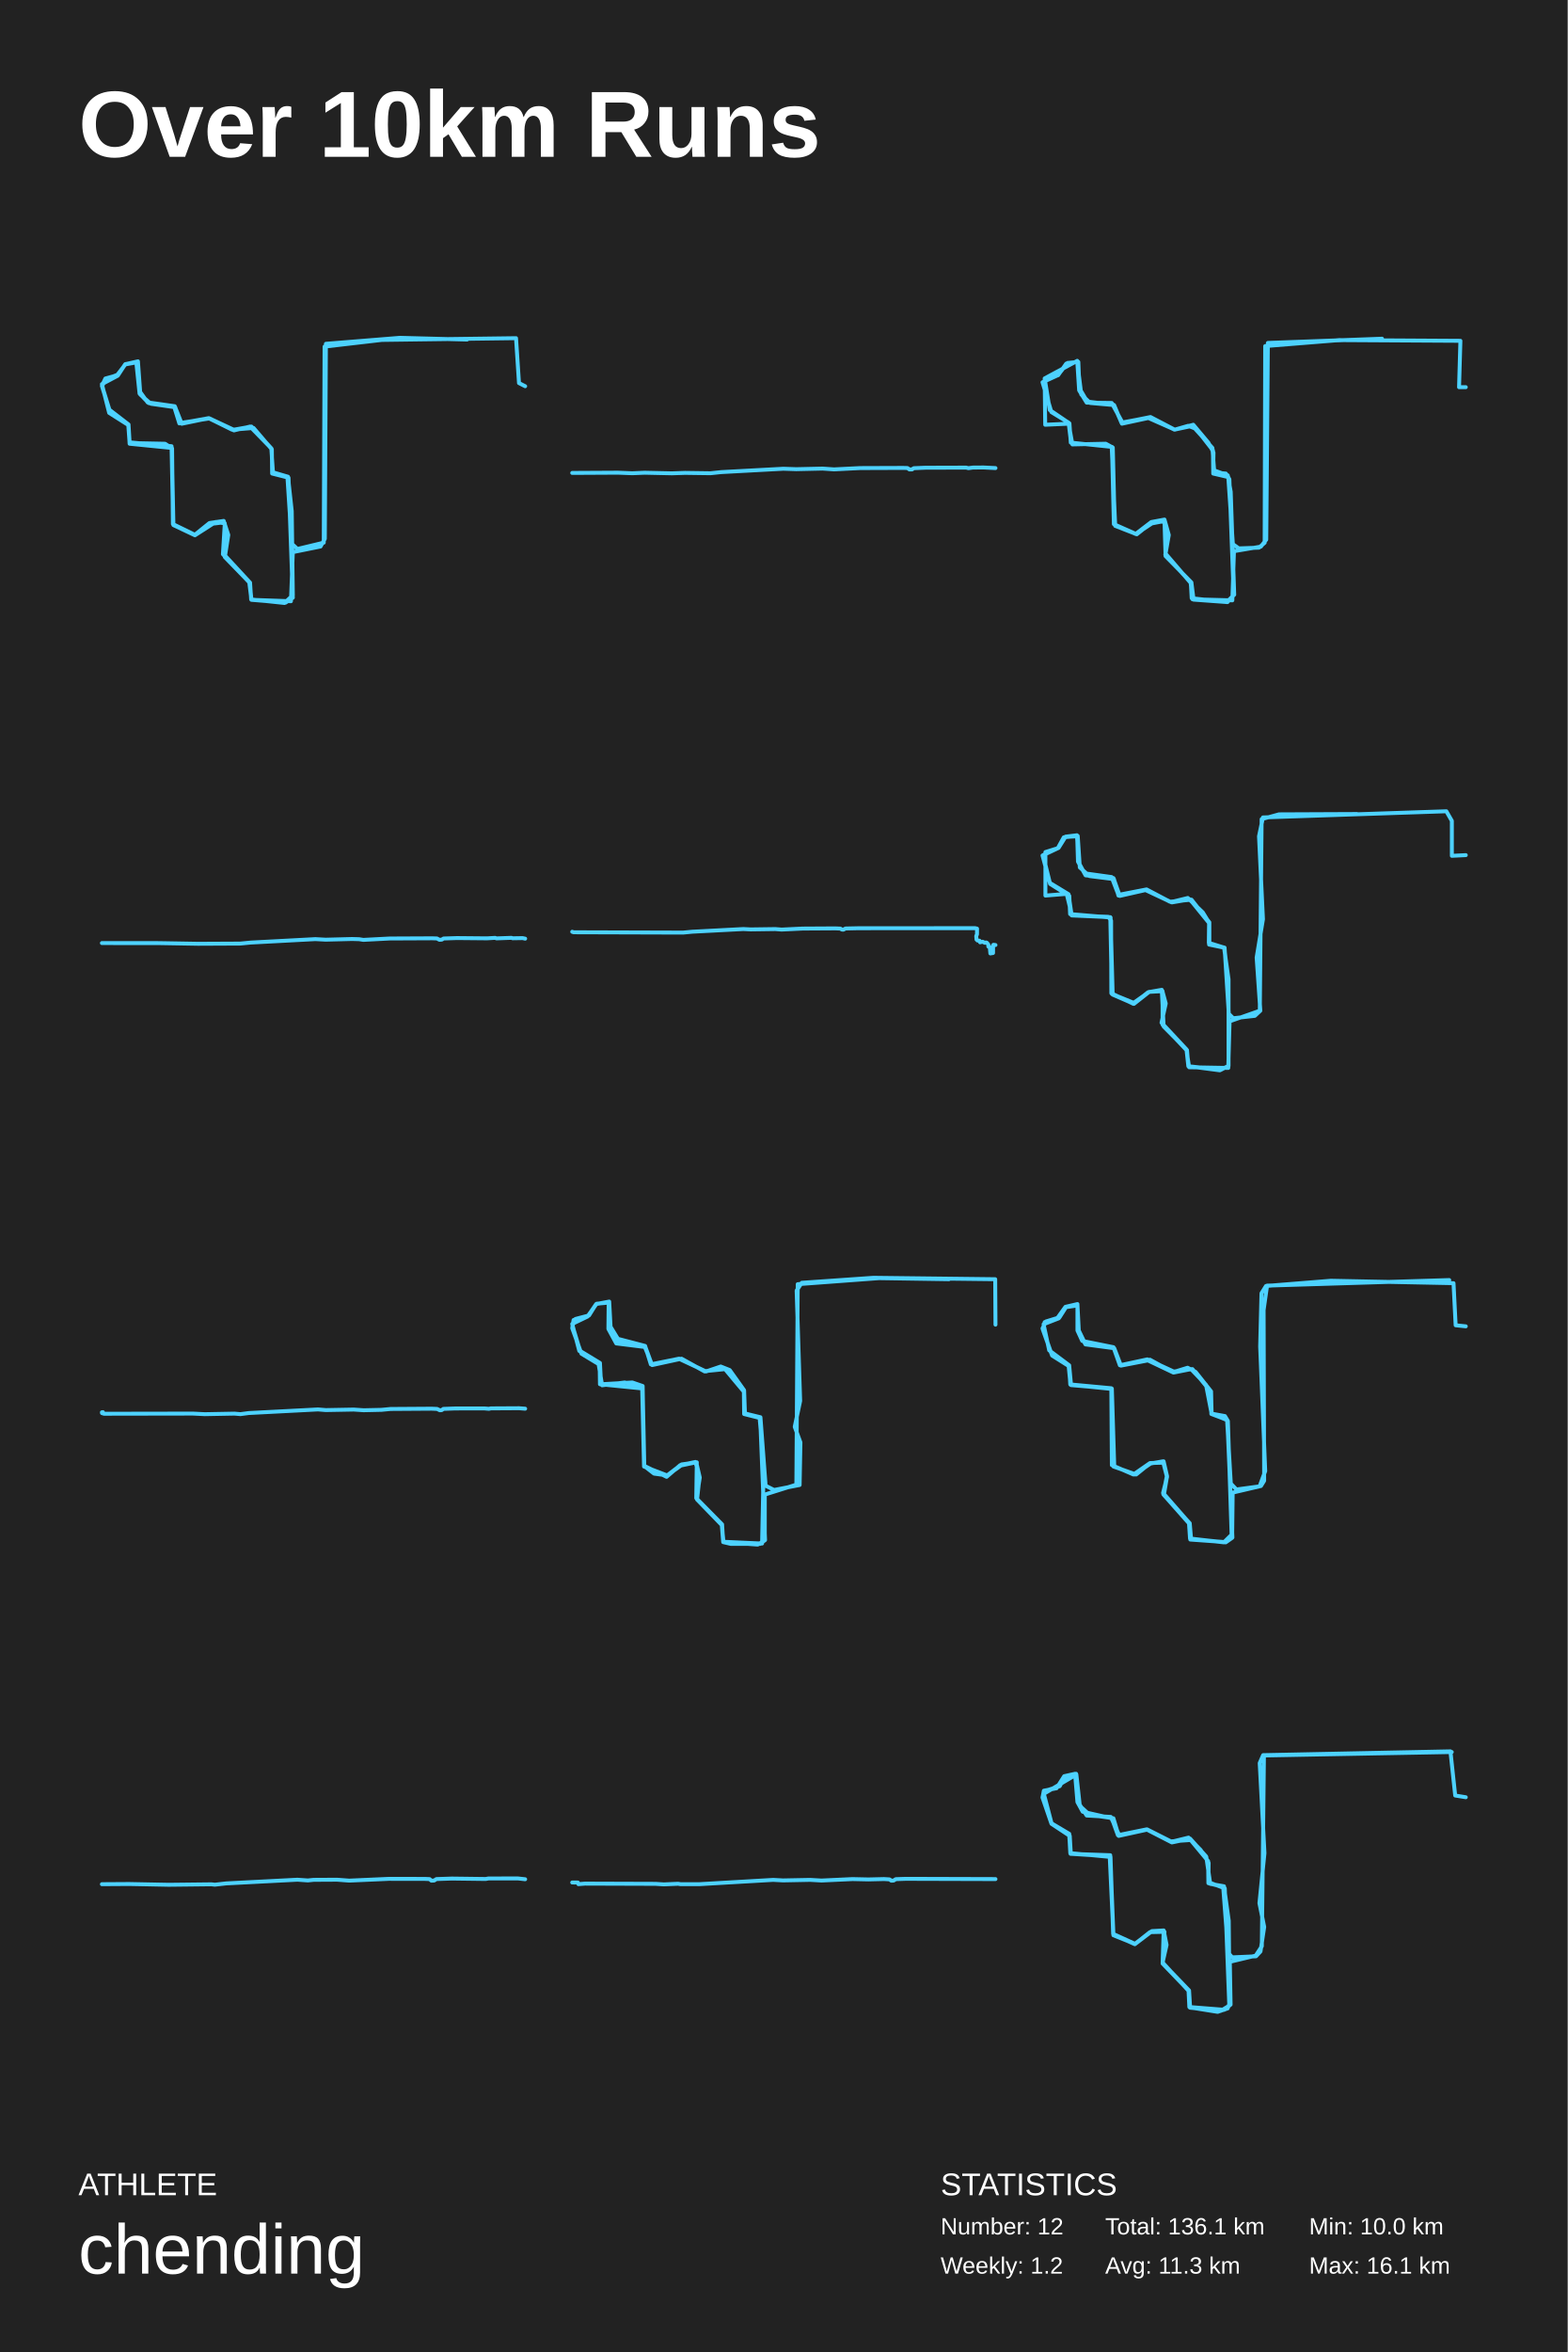
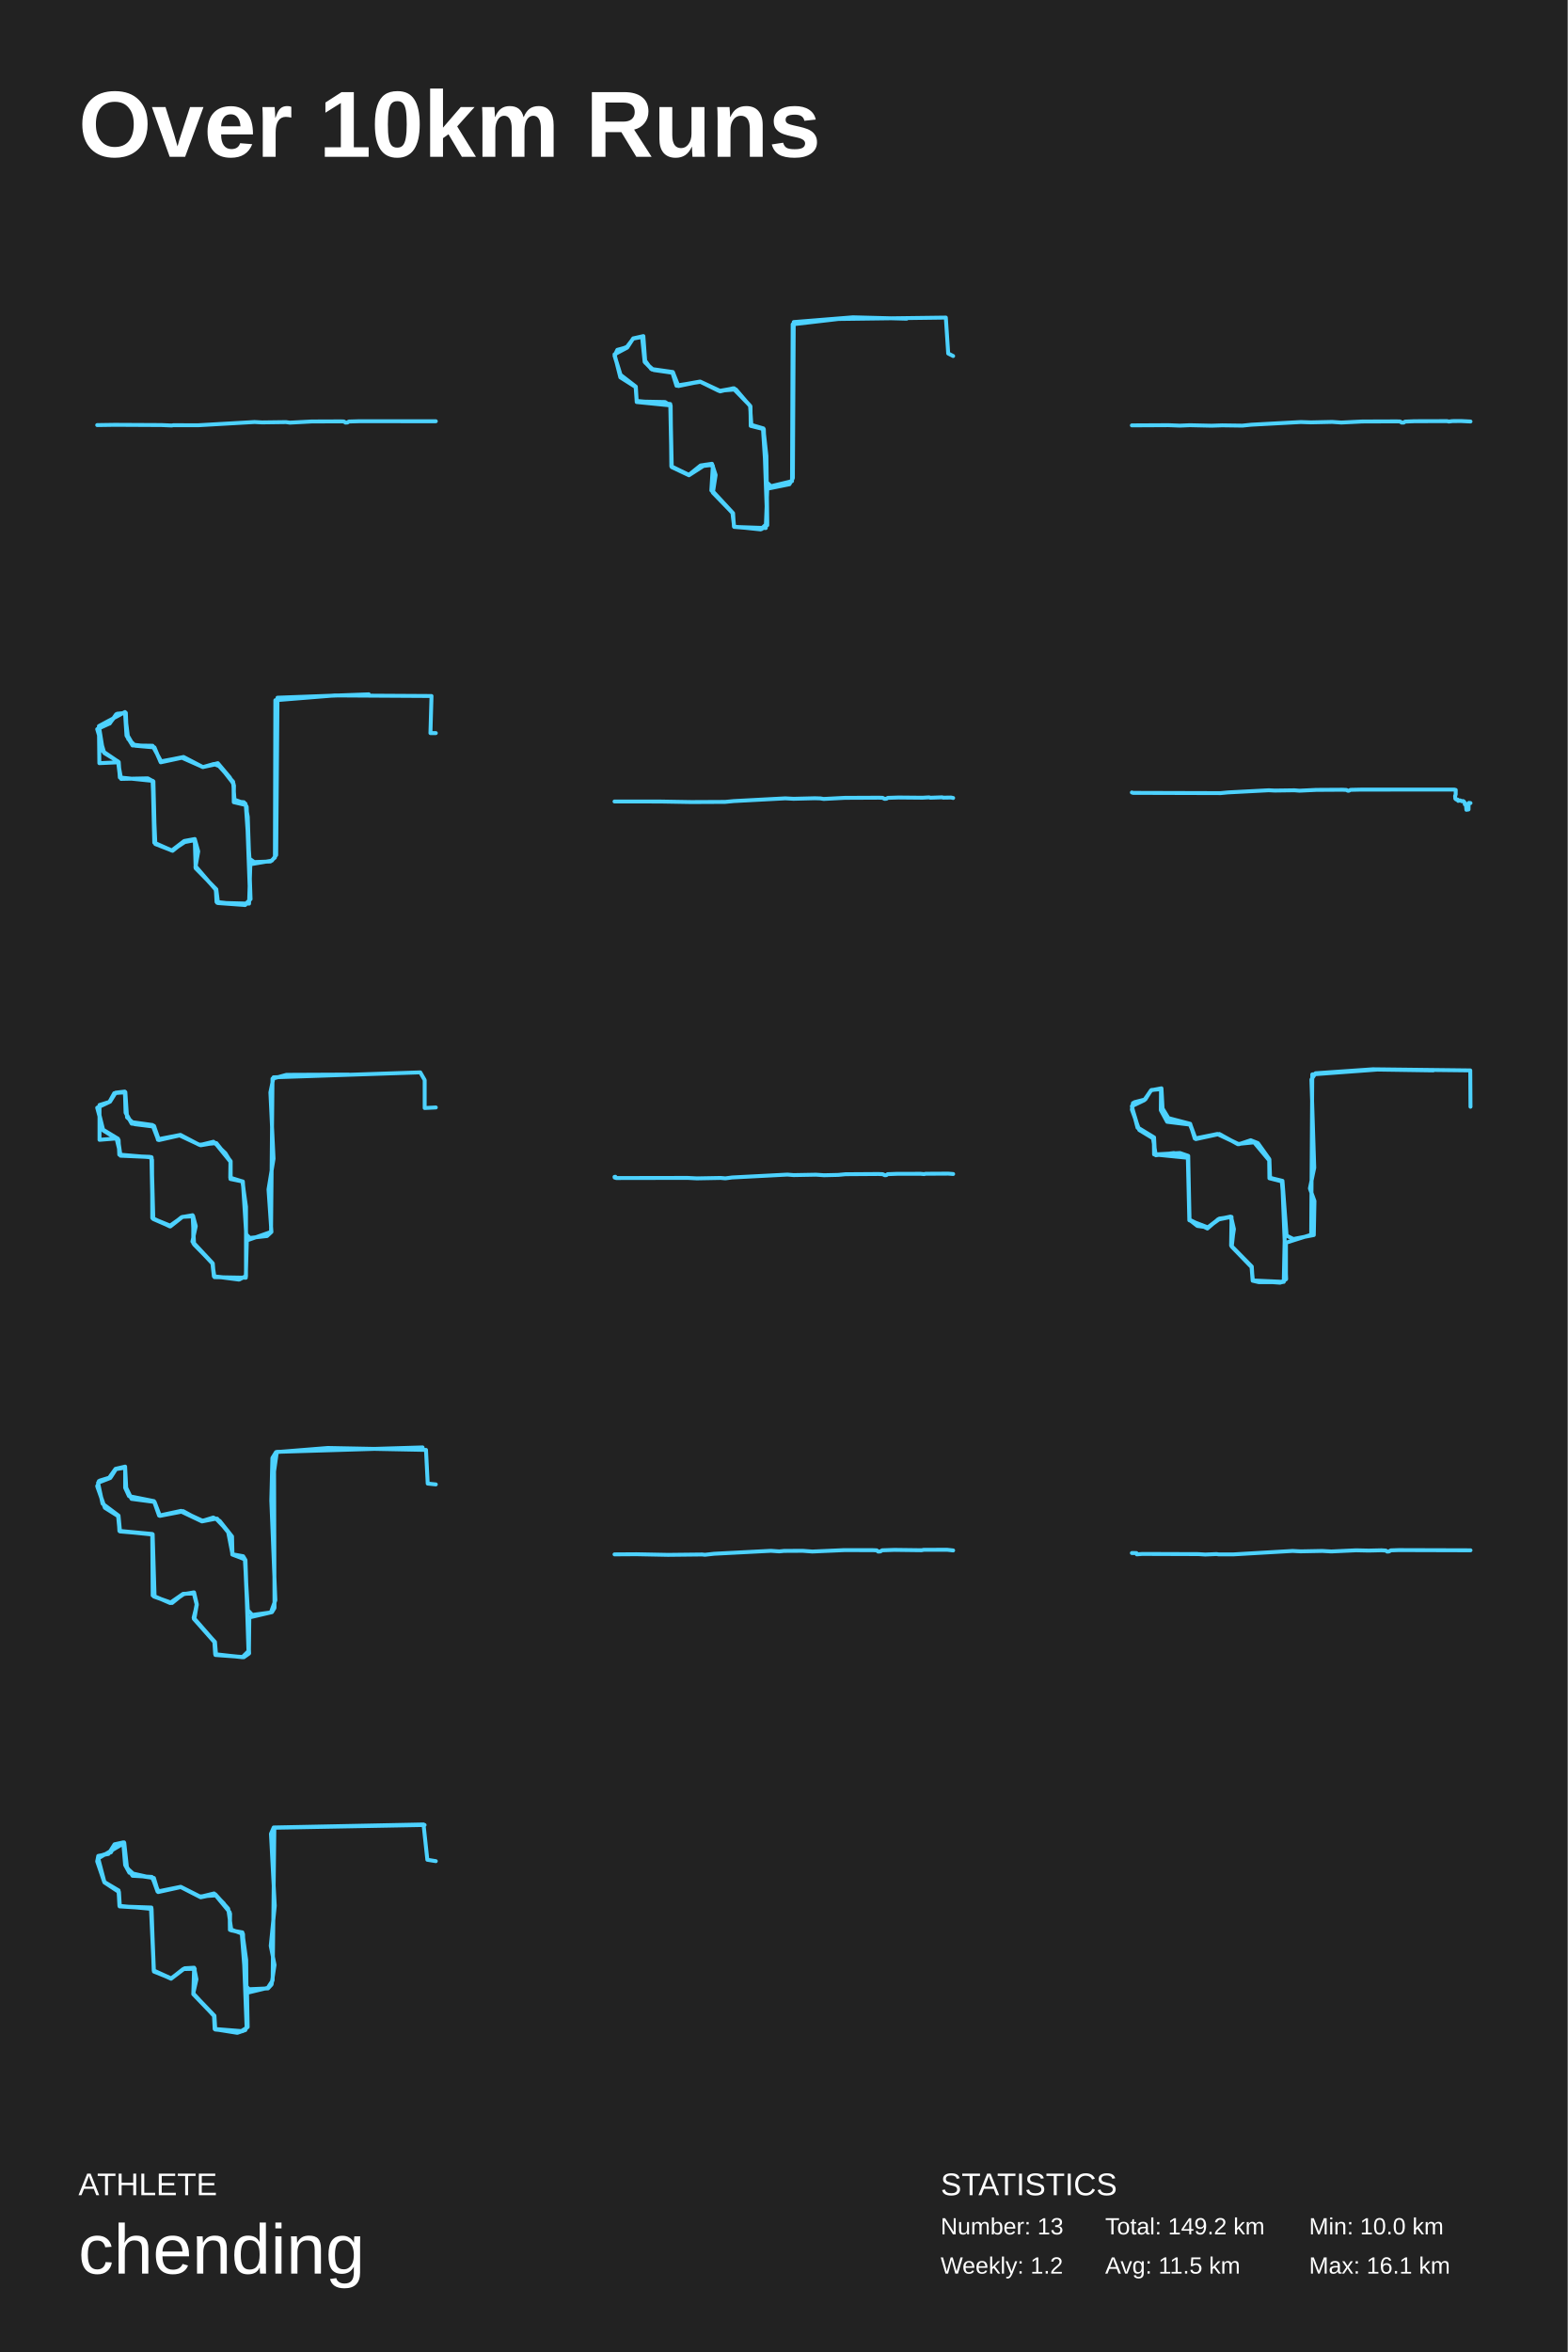
<svg xmlns="http://www.w3.org/2000/svg" baseProfile="full" height="300mm" version="1.1" viewBox="0,0,200,300" width="200mm">
  <defs />
  <rect fill="#222222" height="300" width="200" x="0" y="0" />
  <text fill="#FFFFFF" style="font-size:12px; font-family:Arial; font-weight:bold;" x="10" y="20">Over 10km Runs</text>
  <text fill="#FFFFFF" style="font-size:4px; font-family:Arial" x="10" y="280">ATHLETE</text>
  <text fill="#FFFFFF" style="font-size:9px; font-family:Arial" x="10" y="290">chending</text>
  <text fill="#FFFFFF" style="font-size:4px; font-family:Arial" x="120" y="280">STATISTICS</text>
-   <text fill="#FFFFFF" style="font-size:3px; font-family:Arial" x="120" y="285">Number: 12</text>
+   <text fill="#FFFFFF" style="font-size:3px; font-family:Arial" x="120" y="285">Number: 13</text>
  <text fill="#FFFFFF" style="font-size:3px; font-family:Arial" x="120" y="290">Weekly: 1.2</text>
-   <text fill="#FFFFFF" style="font-size:3px; font-family:Arial" x="141" y="285">Total: 136.1 km</text>
-   <text fill="#FFFFFF" style="font-size:3px; font-family:Arial" x="141" y="290">Avg: 11.3 km</text>
+   <text fill="#FFFFFF" style="font-size:3px; font-family:Arial" x="141" y="285">Total: 149.2 km</text>
+   <text fill="#FFFFFF" style="font-size:3px; font-family:Arial" x="141" y="290">Avg: 11.5 km</text>
  <text fill="#FFFFFF" style="font-size:3px; font-family:Arial" x="167" y="285">Min: 10.0 km</text>
  <text fill="#FFFFFF" style="font-size:3px; font-family:Arial" x="167" y="290">Max: 16.1 km</text>
-   <polyline fill="none" points="67.0,49.263 66.211,48.861 65.834,43.134 48.714,43.358 41.407,44.208 41.304,69.216 37.942,70.021 37.221,69.35 36.672,60.895 34.717,60.403 34.682,57.316 32.349,54.587 29.605,54.811 26.62,53.335 22.881,54.006 22.229,51.903 18.97,51.411 17.803,50.203 17.391,46.221 15.95,46.49 15.127,47.742 13.412,48.413 13.034,49.263 13.961,52.261 16.396,54.14 16.534,56.421 21.886,56.914 22.091,66.89 24.836,68.232 26.723,66.711 28.541,66.443 29.125,68.232 28.713,70.871 31.903,74.316 32.041,76.463 36.295,76.911 37.358,75.926 37.221,65.19 36.741,60.806 34.751,60.224 34.648,57.227 31.903,54.408 29.845,54.9 26.689,53.379 22.915,53.961 22.366,51.948 19.244,51.5 17.906,50.337 17.597,46.087 16.019,46.445 14.921,47.876 13.446,48.279 13.0,49.219 13.995,52.485 16.362,54.14 16.534,56.511 21.062,56.6 21.954,57.182 22.057,66.845 24.905,68.232 26.757,66.845 28.576,66.621 29.056,68.277 28.679,71.05 31.801,74.271 32.075,76.508 36.432,76.866 37.358,76.24 36.809,60.94 34.82,60.224 34.614,57.182 32.075,54.408 29.811,54.811 26.654,53.335 23.189,54.05 22.297,51.813 18.832,51.321 17.837,49.934 17.494,46.176 15.985,46.445 15.024,47.921 13.0,48.995 13.926,52.663 16.396,54.229 16.534,56.6 21.92,57.137 22.126,66.979 24.87,68.277 27.512,66.577 28.679,66.756 28.438,70.692 31.869,74.361 32.075,76.508 37.118,76.687 37.358,70.424 40.892,69.708 41.441,68.724 41.578,43.85 51.013,43.089 59.59,43.313" stroke="#4dd2ff" stroke-linecap="round" stroke-linejoin="round" stroke-width="0.5" />
-   <polyline fill="none" points="73.0,60.322 78.823,60.291 80.665,60.362 82.229,60.297 85.721,60.372 87.389,60.317 90.634,60.362 92.025,60.216 99.936,59.789 101.578,59.844 104.942,59.769 106.403,59.869 109.732,59.703 115.208,59.683 115.771,59.698 116.021,59.879 116.36,59.874 116.565,59.719 118.044,59.658 123.254,59.643 123.547,59.714 124.118,59.638 125.466,59.628 127.0,59.703" stroke="#4dd2ff" stroke-linecap="round" stroke-linejoin="round" stroke-width="0.5" />
-   <polyline fill="none" points="187.0,49.384 186.141,49.384 186.313,43.471 170.855,43.381 161.408,44.143 161.34,69.228 160.618,69.855 158.042,69.945 157.286,69.407 156.702,60.852 154.779,60.404 154.744,57.447 152.615,54.715 151.584,54.312 149.866,54.804 146.431,53.281 143.065,53.908 142.137,51.669 139.08,51.4 137.947,50.325 137.431,46.159 136.023,46.383 134.992,47.861 133.275,48.309 133.344,54.177 136.332,54.043 136.813,56.686 141.073,56.596 141.966,57.089 142.206,66.943 144.885,68.108 146.878,66.585 148.561,66.272 149.111,68.242 148.698,70.616 151.927,74.379 152.031,76.305 156.496,76.798 157.458,75.857 157.011,62.733 156.634,60.628 154.779,59.956 154.813,57.716 154.16,56.462 152.237,54.177 149.866,54.804 146.775,53.192 143.202,53.908 141.828,51.4 138.634,51.355 137.672,49.787 137.431,46.024 133.275,48.264 133.927,52.296 136.435,53.998 136.607,56.462 141.863,56.999 142.103,66.854 145.023,68.153 146.706,66.809 148.561,66.451 148.698,70.93 151.996,74.289 152.271,76.484 156.599,76.798 157.389,75.902 156.84,61.12 156.393,60.404 154.916,60.269 154.676,57.134 152.134,54.312 149.832,54.804 146.672,53.281 143.134,54.043 142.069,51.624 138.702,51.221 137.706,49.518 137.569,46.159 136.195,46.293 134.958,47.861 133.0,48.757 134.134,52.565 136.332,53.908 136.641,56.462 141.828,56.999 142.275,67.078 144.92,68.108 147.29,66.54 148.595,66.54 149.076,68.153 148.664,70.751 151.893,74.289 152.134,76.439 157.218,76.574 157.424,70.303 160.859,69.721 161.546,68.825 161.752,43.74 176.317,43.202" stroke="#4dd2ff" stroke-linecap="round" stroke-linejoin="round" stroke-width="0.5" />
-   <polyline fill="none" points="13.0,120.289 20.264,120.294 25.262,120.379 30.645,120.354 31.994,120.224 40.229,119.786 41.547,119.857 44.911,119.771 45.821,119.796 46.349,119.882 49.717,119.706 55.146,119.681 55.744,119.701 56.06,119.872 56.372,119.847 56.584,119.706 58.291,119.651 62.129,119.686 63.166,119.626 63.339,119.691 65.262,119.621 65.382,119.676 66.661,119.656 67.0,119.726" stroke="#4dd2ff" stroke-linecap="round" stroke-linejoin="round" stroke-width="0.5" />
-   <polyline fill="none" points="73.0,118.849 73.185,118.913 87.139,118.954 88.322,118.841 94.831,118.5 95.786,118.548 98.906,118.504 99.714,118.568 102.393,118.439 106.561,118.415 107.214,118.443 107.405,118.564 107.599,118.58 107.864,118.431 109.522,118.395 124.403,118.387 124.647,118.447 124.64,119.179 124.545,119.395 124.582,119.841 124.714,119.966 124.961,119.986 125.032,120.191 125.358,120.119 125.638,120.255 125.796,120.211 125.916,120.259 126.091,120.496 126.091,120.737 126.273,120.801 126.347,121.613 126.689,121.557 126.695,120.548 126.75,120.508 127.0,120.54" stroke="#4dd2ff" stroke-linecap="round" stroke-linejoin="round" stroke-width="0.5" />
-   <polyline fill="none" points="187.0,109.073 185.223,109.16 185.223,104.702 184.52,103.478 161.123,104.265 160.62,106.669 161.123,117.247 160.318,122.142 160.788,128.917 160.084,129.573 157.335,129.879 156.765,129.31 156.229,120.875 154.285,120.35 154.285,117.64 152.006,114.755 149.257,115.018 146.274,113.444 142.687,114.143 141.816,111.87 138.363,111.39 137.626,110.034 137.391,106.538 135.95,106.712 135.045,108.155 133.369,108.679 133.369,114.231 136.084,114.012 136.754,116.766 141.38,116.941 141.749,117.422 141.782,126.688 144.598,128.043 146.475,126.557 148.218,126.251 148.453,130.928 151.436,133.944 151.603,135.998 155.626,136.522 156.732,135.954 156.732,125.42 156.196,120.875 154.218,120.263 154.251,117.684 153.447,116.373 151.536,114.537 149.391,115.061 146.14,113.531 142.687,114.231 142.117,112.133 138.966,111.739 137.76,110.646 137.492,106.625 135.715,106.8 134.944,108.199 133.067,109.073 133.939,112.613 136.318,114.056 136.721,116.766 141.648,116.984 141.849,126.775 144.631,127.912 146.609,126.513 148.285,126.382 148.721,127.999 148.184,130.447 151.369,133.856 151.603,135.998 155.726,136.435 156.732,135.954 156.732,124.896 156.162,120.875 154.251,120.481 154.285,117.771 151.804,114.712 149.492,115.105 146.14,113.531 142.855,114.274 142.05,112.001 138.497,111.652 137.525,109.903 137.425,106.669 135.883,106.756 134.944,108.199 133.0,109.117 133.972,112.745 136.419,114.274 136.52,116.591 141.682,117.028 141.95,126.863 144.665,128.043 146.609,126.513 148.318,126.426 148.318,130.709 151.369,133.944 151.704,136.129 156.698,136.216 156.866,130.272 160.721,128.917 160.955,104.483 163.168,103.871 173.123,103.827" stroke="#4dd2ff" stroke-linecap="round" stroke-linejoin="round" stroke-width="0.5" />
-   <polyline fill="none" points="13.131,180.123 13.0,180.138 13.015,180.244 13.262,180.324 24.617,180.304 26.123,180.379 29.914,180.309 30.676,180.374 31.74,180.234 40.56,179.776 41.566,179.857 45.121,179.792 46.396,179.877 48.669,179.827 49.828,179.716 55.071,179.681 55.764,179.711 56.111,179.882 56.365,179.857 56.557,179.706 58.056,179.651 61.804,179.646 62.366,179.696 62.624,179.641 66.21,179.621 67.0,179.681" stroke="#4dd2ff" stroke-linecap="round" stroke-linejoin="round" stroke-width="0.5" />
-   <polyline fill="none" points="127.0,168.958 126.965,163.165 111.418,162.984 102.29,163.618 101.631,164.614 102.082,178.688 101.388,181.992 102.117,183.983 102.013,189.413 98.751,190.047 97.675,189.504 97.015,180.77 94.968,180.272 94.933,177.33 93.094,174.751 91.949,174.298 90.075,174.932 86.604,173.303 83.03,174.027 82.301,171.674 78.83,170.768 77.893,169.23 77.72,166.016 76.054,166.333 75.152,167.781 73.416,168.234 73.035,169.094 74.006,172.307 76.54,173.846 76.679,176.561 80.67,176.335 81.988,176.787 82.162,186.97 83.446,187.965 85.112,188.191 86.951,186.789 88.895,186.517 88.825,191.088 92.122,194.436 92.261,196.699 93.233,196.925 96.981,196.925 97.605,196.427 96.981,180.815 95.037,180.272 94.933,177.376 92.677,174.615 89.97,174.887 86.674,173.303 83.168,174.072 82.335,171.809 79.039,171.176 77.963,169.999 77.616,166.062 76.054,166.333 74.978,167.917 73.0,168.868 73.902,172.307 76.366,173.982 76.817,176.697 79.698,176.335 81.919,176.833 82.162,187.06 85.112,188.191 86.882,186.924 88.825,186.517 89.276,188.463 88.86,191.133 92.087,194.527 92.296,196.654 97.224,196.88 97.432,186.834 96.911,180.86 94.933,180.363 94.898,177.511 92.365,174.479 89.901,174.932 86.951,173.303 83.203,174.117 82.266,171.809 78.622,171.357 77.616,169.501 77.65,166.152 76.123,166.288 75.013,167.827 73.174,168.37 73.0,169.411 74.18,172.669 76.505,174.072 76.54,176.561 81.988,177.104 82.197,186.97 85.042,188.372 86.778,186.879 88.721,186.472 89.242,188.372 88.929,191.269 92.087,194.527 92.261,196.699 96.668,197.016 97.571,196.473 97.571,190.635 101.596,189.368 101.77,163.799 112.147,163.03 121.066,163.165" stroke="#4dd2ff" stroke-linecap="round" stroke-linejoin="round" stroke-width="0.5" />
-   <polyline fill="none" points="187.0,169.174 185.707,169.041 185.435,163.672 169.783,163.361 161.514,164.027 160.936,164.958 160.766,171.747 161.412,187.632 160.698,189.584 157.737,189.984 157.023,189.229 156.546,181.11 154.539,180.355 154.471,177.516 152.123,174.632 149.741,174.942 146.372,173.389 142.868,174.143 142.051,171.836 138.07,171.037 137.457,169.706 137.457,166.334 135.926,166.689 134.905,168.109 133.272,168.641 133.034,169.573 134.123,172.635 136.403,174.232 136.539,176.584 141.779,177.072 141.847,186.878 144.603,188.076 146.713,186.612 148.414,186.567 148.856,188.298 148.414,190.605 151.749,194.376 151.851,196.373 156.172,196.683 157.227,196.107 156.58,181.154 154.573,180.311 153.858,176.628 151.953,174.632 149.707,175.075 146.44,173.522 143.004,174.188 142.153,171.969 138.478,171.481 137.526,169.662 137.457,166.511 135.994,166.733 135.178,168.02 133.442,168.553 133.0,169.44 134.225,172.901 136.335,174.232 136.573,176.628 141.813,177.161 142.051,187.055 144.943,188.076 146.645,186.7 148.38,186.39 148.89,188.386 148.38,190.427 151.681,194.199 151.817,196.24 156.138,196.728 157.125,195.752 156.648,181.243 156.274,180.622 154.573,180.311 154.505,177.471 152.531,174.987 151.51,174.454 149.639,175.031 146.713,173.434 142.97,174.143 142.085,171.925 138.444,171.392 137.628,169.706 137.457,166.423 135.994,166.733 135.076,168.153 133.136,168.908 133.851,172.235 136.403,174.143 136.641,176.673 141.847,177.116 142.153,187.055 144.739,188.076 146.815,186.656 148.448,186.39 148.89,188.298 148.482,190.694 151.783,194.287 151.953,196.284 156.376,196.728 157.193,196.151 157.261,190.383 160.868,189.54 161.276,188.874 161.208,167.088 161.65,163.982 184.89,163.272" stroke="#4dd2ff" stroke-linecap="round" stroke-linejoin="round" stroke-width="0.5" />
-   <polyline fill="none" points="13.0,240.329 16.477,240.307 21.533,240.405 26.962,240.345 27.411,240.394 28.86,240.23 37.942,239.759 39.274,239.852 40.025,239.775 43.007,239.759 44.548,239.874 49.612,239.65 54.159,239.655 54.806,239.682 55.037,239.88 55.39,239.863 55.671,239.677 57.64,239.611 61.965,239.666 62.318,239.6 66.064,239.595 67.0,239.699" stroke="#4dd2ff" stroke-linecap="round" stroke-linejoin="round" stroke-width="0.5" />
-   <polyline fill="none" points="73.0,240.113 73.725,240.118 73.788,240.325 74.634,240.258 83.627,240.287 84.688,240.354 86.504,240.277 86.844,240.33 89.184,240.33 98.639,239.781 99.893,239.848 103.365,239.781 104.8,239.863 108.756,239.679 110.782,239.723 112.783,239.675 113.489,239.718 113.707,239.882 114.003,239.867 114.276,239.689 115.56,239.646 127.0,239.679" stroke="#4dd2ff" stroke-linecap="round" stroke-linejoin="round" stroke-width="0.5" />
-   <polyline fill="none" points="187.0,229.24 185.65,229.02 185.043,223.386 161.147,223.87 160.709,224.883 161.316,236.37 160.675,242.751 161.283,245.788 160.81,248.912 160.236,249.528 157.199,249.661 156.693,249.088 156.051,240.683 154.161,240.199 154.127,237.382 151.9,234.697 149.301,234.873 146.297,233.333 142.619,234.081 141.843,231.924 138.13,231.088 137.455,229.856 137.151,226.247 135.767,226.555 134.789,228.095 133.169,228.404 133.0,229.284 134.114,232.541 136.409,233.905 136.544,236.37 141.674,236.854 142.011,246.668 144.812,247.944 146.703,246.448 148.559,246.404 148.356,250.409 151.698,253.885 151.833,256.086 155.748,256.482 156.828,255.822 156.254,240.859 154.161,240.066 154.195,237.602 153.182,235.974 151.63,234.389 149.47,234.917 146.331,233.333 142.787,234.081 141.707,231.748 138.636,231.572 137.556,229.9 137.286,226.247 135.902,226.555 135.194,227.831 133.405,228.404 133.0,229.24 134.148,232.629 136.409,234.125 136.578,236.458 141.64,236.634 142.045,246.756 144.779,247.988 146.973,246.316 148.458,246.228 148.322,250.453 151.664,253.929 151.765,256.042 155.343,256.614 156.625,256.174 156.861,255.514 156.76,244.996 156.152,240.595 154.398,240.287 153.891,236.81 151.833,234.521 149.504,235.005 146.331,233.377 142.72,234.169 142.045,231.924 139.007,231.484 137.759,230.34 137.32,226.335 133.169,228.8 134.148,232.541 136.476,234.169 136.611,236.458 141.573,236.766 142.045,246.844 144.779,247.944 146.939,246.316 148.458,246.228 148.829,248.076 148.322,250.321 151.63,253.929 151.731,255.998 156.186,256.35 156.996,255.69 156.895,250.233 160.203,249.44 160.979,248.252 161.249,223.914 185.211,223.474" stroke="#4dd2ff" stroke-linecap="round" stroke-linejoin="round" stroke-width="0.5" />
+   <polyline fill="none" points="12.4,54.22 14.646,54.187 20.602,54.217 21.891,54.272 22.132,54.235 25.266,54.242 32.474,53.828 33.425,53.88 36.488,53.839 36.977,53.909 39.762,53.761 43.509,53.746 43.875,53.761 44.077,53.906 44.327,53.891 44.511,53.765 45.817,53.728 55.6,53.732" stroke="#4dd2ff" stroke-linecap="round" stroke-linejoin="round" stroke-width="0.5" />
+   <polyline fill="none" points="121.6,45.411 120.969,45.089 120.667,40.507 106.971,40.686 101.125,41.366 101.043,61.373 98.353,62.017 97.777,61.48 97.338,54.716 95.773,54.322 95.746,51.853 93.88,49.67 91.684,49.849 89.296,48.668 86.304,49.205 85.783,47.522 83.176,47.129 82.242,46.162 81.913,42.977 80.76,43.192 80.102,44.194 78.729,44.731 78.427,45.411 79.168,47.809 81.117,49.312 81.227,51.137 85.509,51.531 85.673,59.512 87.869,60.586 89.378,59.369 90.833,59.154 91.3,60.586 90.97,62.697 93.523,65.453 93.633,67.171 97.036,67.528 97.887,66.741 97.777,58.152 97.393,54.645 95.801,54.179 95.718,51.781 93.523,49.527 91.876,49.92 89.351,48.703 86.332,49.169 85.893,47.558 83.395,47.2 82.325,46.27 82.078,42.87 80.815,43.156 79.937,44.301 78.757,44.623 78.4,45.375 79.196,47.988 81.09,49.312 81.227,51.209 84.85,51.28 85.563,51.746 85.646,59.476 87.924,60.586 89.406,59.476 90.86,59.297 91.245,60.621 90.943,62.84 93.44,65.417 93.66,67.206 97.146,67.493 97.887,66.992 97.448,54.752 95.856,54.179 95.691,51.746 93.66,49.527 91.849,49.849 89.324,48.668 86.551,49.24 85.838,47.451 83.066,47.057 82.27,45.948 81.995,42.941 80.788,43.156 80.019,44.337 78.4,45.196 79.141,48.131 81.117,49.383 81.227,51.28 85.536,51.71 85.701,59.583 87.896,60.621 90.01,59.261 90.943,59.405 90.751,62.554 93.495,65.489 93.66,67.206 97.695,67.35 97.887,62.339 100.714,61.767 101.153,60.979 101.263,41.08 108.81,40.472 115.672,40.65" stroke="#4dd2ff" stroke-linecap="round" stroke-linejoin="round" stroke-width="0.5" />
+   <polyline fill="none" points="144.4,54.257 149.058,54.233 150.532,54.289 151.783,54.237 154.576,54.298 155.911,54.253 158.507,54.289 159.62,54.173 165.949,53.831 167.262,53.875 169.954,53.815 171.122,53.895 173.786,53.763 178.166,53.747 178.617,53.759 178.817,53.904 179.088,53.899 179.252,53.775 180.435,53.727 184.603,53.715 184.838,53.771 185.294,53.711 186.373,53.702 187.6,53.763" stroke="#4dd2ff" stroke-linecap="round" stroke-linejoin="round" stroke-width="0.5" />
+   <polyline fill="none" points="55.6,93.507 54.913,93.507 55.05,88.777 42.684,88.705 35.127,89.314 35.072,109.382 34.495,109.884 32.434,109.956 31.829,109.526 31.362,102.681 29.823,102.323 29.795,99.958 28.092,97.772 27.267,97.449 25.893,97.843 23.145,96.625 20.452,97.127 19.71,95.335 17.264,95.12 16.357,94.26 15.945,90.927 14.818,91.106 13.994,92.289 12.62,92.647 12.675,97.342 15.066,97.234 15.45,99.349 18.858,99.277 19.573,99.671 19.765,107.555 21.908,108.486 23.502,107.268 24.849,107.017 25.289,108.594 24.959,110.493 27.542,113.503 27.624,115.044 31.197,115.438 31.966,114.686 31.609,104.186 31.307,102.502 29.823,101.965 29.85,100.173 29.328,99.169 27.789,97.342 25.893,97.843 23.42,96.553 20.562,97.127 19.463,95.12 16.907,95.084 16.137,93.83 15.945,90.82 12.62,92.611 13.142,95.837 15.148,97.198 15.285,99.169 19.49,99.599 19.682,107.483 22.018,108.522 23.365,107.447 24.849,107.161 24.959,110.744 27.597,113.432 27.817,115.187 31.279,115.438 31.911,114.722 31.472,102.896 31.115,102.323 29.933,102.215 29.74,99.707 27.707,97.449 25.866,97.843 23.337,96.625 20.507,97.234 19.655,95.299 16.962,94.977 16.165,93.615 16.055,90.927 14.956,91.035 13.966,92.289 12.4,93.006 13.307,96.052 15.066,97.127 15.313,99.169 19.463,99.599 19.82,107.662 21.936,108.486 23.832,107.232 24.876,107.232 25.261,108.522 24.931,110.601 27.515,113.432 27.707,115.152 31.774,115.259 31.939,110.242 34.687,109.776 35.237,109.06 35.402,88.992 47.053,88.562" stroke="#4dd2ff" stroke-linecap="round" stroke-linejoin="round" stroke-width="0.5" />
+   <polyline fill="none" points="78.4,102.231 84.211,102.235 88.21,102.304 92.516,102.283 93.595,102.179 100.183,101.829 101.238,101.885 103.929,101.817 104.657,101.837 105.079,101.906 107.773,101.765 112.117,101.745 112.595,101.761 112.848,101.897 113.097,101.877 113.267,101.765 114.633,101.721 117.703,101.749 118.533,101.7 118.671,101.753 120.21,101.696 120.305,101.741 121.329,101.725 121.6,101.781" stroke="#4dd2ff" stroke-linecap="round" stroke-linejoin="round" stroke-width="0.5" />
+   <polyline fill="none" points="144.4,101.079 144.548,101.131 155.711,101.163 156.658,101.073 161.865,100.8 162.629,100.838 165.125,100.803 165.771,100.854 167.915,100.752 171.249,100.732 171.772,100.755 171.924,100.851 172.08,100.864 172.291,100.745 173.617,100.716 185.523,100.71 185.717,100.758 185.712,101.343 185.636,101.516 185.665,101.873 185.771,101.973 185.969,101.989 186.025,102.153 186.287,102.095 186.511,102.204 186.636,102.169 186.733,102.207 186.873,102.397 186.873,102.59 187.018,102.641 187.078,103.29 187.351,103.245 187.356,102.439 187.4,102.407 187.6,102.432" stroke="#4dd2ff" stroke-linecap="round" stroke-linejoin="round" stroke-width="0.5" />
+   <polyline fill="none" points="55.6,141.258 54.179,141.328 54.179,137.761 53.616,136.782 34.898,137.412 34.496,139.335 34.898,147.797 34.255,151.714 34.63,157.134 34.067,157.658 31.868,157.903 31.412,157.448 30.983,150.7 29.428,150.28 29.428,148.112 27.604,145.804 25.406,146.014 23.019,144.755 20.15,145.315 19.453,143.496 16.691,143.112 16.101,142.028 15.913,139.23 14.76,139.37 14.036,140.524 12.695,140.944 12.695,145.385 14.867,145.21 15.403,147.413 19.104,147.553 19.399,147.937 19.426,155.35 21.678,156.434 23.18,155.245 24.574,155.001 24.762,158.742 27.149,161.155 27.283,162.798 30.501,163.218 31.385,162.763 31.385,154.336 30.956,150.7 29.374,150.21 29.401,148.147 28.758,147.098 27.229,145.629 25.513,146.049 22.912,144.825 20.15,145.385 19.694,143.706 17.173,143.391 16.208,142.517 15.993,139.3 14.572,139.44 13.955,140.559 12.454,141.258 13.151,144.091 15.055,145.245 15.377,147.413 19.318,147.588 19.479,155.42 21.705,156.329 23.287,155.21 24.628,155.106 24.977,156.399 24.547,158.357 27.095,161.085 27.283,162.798 30.581,163.148 31.385,162.763 31.385,153.917 30.93,150.7 29.401,150.385 29.428,148.217 27.444,145.769 25.593,146.084 22.912,144.825 20.284,145.42 19.64,143.601 16.798,143.321 16.02,141.923 15.94,139.335 14.706,139.405 13.955,140.559 12.4,141.293 13.178,144.196 15.135,145.42 15.216,147.273 19.345,147.623 19.56,155.49 21.732,156.434 23.287,155.21 24.655,155.141 24.655,158.567 27.095,161.155 27.363,162.903 31.359,162.973 31.493,158.218 34.577,157.134 34.764,137.587 36.534,137.097 44.498,137.062" stroke="#4dd2ff" stroke-linecap="round" stroke-linejoin="round" stroke-width="0.5" />
+   <polyline fill="none" points="78.505,150.098 78.4,150.111 78.412,150.195 78.61,150.259 87.694,150.243 88.899,150.303 91.931,150.247 92.541,150.299 93.392,150.187 100.448,149.821 101.253,149.885 104.097,149.833 105.117,149.902 106.935,149.861 107.863,149.773 112.056,149.745 112.611,149.769 112.889,149.906 113.092,149.885 113.246,149.765 114.445,149.721 117.443,149.717 117.893,149.757 118.099,149.713 120.968,149.697 121.6,149.745" stroke="#4dd2ff" stroke-linecap="round" stroke-linejoin="round" stroke-width="0.5" />
+   <polyline fill="none" points="187.6,141.167 187.572,136.532 175.134,136.387 167.832,136.894 167.305,137.691 167.666,148.95 167.111,151.593 167.694,153.186 167.61,157.531 165.001,158.037 164.14,157.603 163.612,150.616 161.974,150.218 161.947,147.864 160.475,145.801 159.559,145.439 158.06,145.946 155.283,144.642 152.424,145.221 151.841,143.339 149.064,142.615 148.315,141.384 148.176,138.813 146.843,139.067 146.121,140.225 144.733,140.587 144.428,141.275 145.205,143.846 147.232,145.077 147.343,147.249 150.536,147.068 151.591,147.43 151.73,155.576 152.757,156.372 154.089,156.553 155.561,155.431 157.116,155.214 157.06,158.87 159.698,161.549 159.809,163.359 160.586,163.54 163.585,163.54 164.084,163.142 163.585,150.652 162.03,150.218 161.947,147.901 160.142,145.692 157.976,145.909 155.339,144.642 152.535,145.258 151.868,143.447 149.231,142.941 148.37,141.999 148.093,138.849 146.843,139.067 145.983,140.334 144.4,141.094 145.122,143.846 147.093,145.185 147.454,147.357 149.758,147.068 151.535,147.466 151.73,155.648 154.089,156.553 155.505,155.539 157.06,155.214 157.421,156.77 157.088,158.906 159.67,161.621 159.837,163.323 163.779,163.504 163.946,155.467 163.529,150.688 161.947,150.29 161.919,148.009 159.892,145.583 157.921,145.946 155.561,144.642 152.562,145.294 151.813,143.447 148.898,143.085 148.093,141.601 148.12,138.922 146.899,139.03 146.01,140.261 144.539,140.696 144.4,141.529 145.344,144.135 147.204,145.258 147.232,147.249 151.591,147.683 151.757,155.576 154.034,156.698 155.422,155.503 156.977,155.177 157.393,156.698 157.143,159.015 159.67,161.621 159.809,163.359 163.335,163.613 164.057,163.178 164.057,158.508 167.277,157.494 167.416,137.039 175.717,136.424 182.852,136.532" stroke="#4dd2ff" stroke-linecap="round" stroke-linejoin="round" stroke-width="0.5" />
+   <polyline fill="none" points="55.6,189.339 54.566,189.233 54.348,184.937 41.826,184.689 35.211,185.221 34.749,185.967 34.612,191.398 35.13,204.106 34.558,205.667 32.19,205.987 31.618,205.384 31.237,198.888 29.631,198.284 29.577,196.013 27.698,193.705 25.793,193.954 23.098,192.711 20.294,193.315 19.641,191.469 16.456,190.83 15.966,189.765 15.966,187.067 14.741,187.351 13.924,188.487 12.618,188.913 12.427,189.659 13.298,192.108 15.122,193.386 15.231,195.267 19.423,195.658 19.478,203.502 21.682,204.461 23.37,203.289 24.731,203.254 25.085,204.638 24.731,206.484 27.399,209.501 27.481,211.098 30.938,211.347 31.781,210.885 31.264,198.923 29.658,198.249 29.087,195.303 27.562,193.705 25.766,194.06 23.152,192.818 20.403,193.35 19.722,191.575 16.783,191.185 16.02,189.73 15.966,187.209 14.795,187.387 14.142,188.416 12.754,188.842 12.4,189.552 13.38,192.321 15.068,193.386 15.258,195.303 19.45,195.729 19.641,203.644 21.955,204.461 23.316,203.36 24.704,203.112 25.112,204.709 24.704,206.342 27.344,209.359 27.453,210.992 30.91,211.382 31.7,210.601 31.319,198.994 31.019,198.497 29.658,198.249 29.604,195.977 28.025,193.989 27.208,193.563 25.711,194.025 23.37,192.747 20.376,193.315 19.668,191.54 16.755,191.114 16.102,189.765 15.966,187.138 14.795,187.387 14.06,188.523 12.509,189.126 13.081,191.788 15.122,193.315 15.313,195.338 19.478,195.693 19.722,203.644 21.791,204.461 23.452,203.325 24.758,203.112 25.112,204.638 24.786,206.555 27.426,209.43 27.562,211.027 31.101,211.382 31.754,210.921 31.809,206.306 34.694,205.632 35.021,205.1 34.966,187.671 35.32,185.186 53.912,184.618" stroke="#4dd2ff" stroke-linecap="round" stroke-linejoin="round" stroke-width="0.5" />
+   <polyline fill="none" points="78.4,198.263 81.181,198.245 85.226,198.324 89.57,198.276 89.929,198.315 91.088,198.184 98.354,197.807 99.419,197.882 100.02,197.82 102.405,197.807 103.638,197.899 107.689,197.72 111.327,197.724 111.845,197.746 112.029,197.904 112.312,197.89 112.537,197.742 114.112,197.689 117.572,197.733 117.854,197.68 120.851,197.676 121.6,197.759" stroke="#4dd2ff" stroke-linecap="round" stroke-linejoin="round" stroke-width="0.5" />
+   <polyline fill="none" points="144.4,198.091 144.98,198.095 145.03,198.26 145.707,198.206 152.902,198.23 153.751,198.284 155.203,198.222 155.475,198.264 157.348,198.264 164.911,197.824 165.914,197.878 168.692,197.824 169.84,197.89 173.005,197.743 174.626,197.778 176.226,197.74 176.791,197.774 176.966,197.905 177.202,197.894 177.421,197.751 178.448,197.716 187.6,197.743" stroke="#4dd2ff" stroke-linecap="round" stroke-linejoin="round" stroke-width="0.5" />
+   <polyline fill="none" points="55.6,237.392 54.52,237.216 54.034,232.709 34.918,233.096 34.567,233.906 35.053,243.096 34.54,248.201 35.026,250.63 34.648,253.13 34.189,253.623 31.759,253.728 31.354,253.271 30.841,246.546 29.329,246.159 29.302,243.905 27.52,241.758 25.441,241.899 23.038,240.666 20.095,241.265 19.474,239.54 16.504,238.871 15.964,237.885 15.721,234.998 14.614,235.244 13.831,236.476 12.535,236.723 12.4,237.427 13.291,240.033 15.127,241.124 15.235,243.096 19.339,243.483 19.609,251.334 21.85,252.355 23.362,251.158 24.847,251.123 24.685,254.327 27.358,257.108 27.466,258.869 30.598,259.185 31.462,258.657 31.003,246.687 29.329,246.053 29.356,244.082 28.546,242.779 27.304,241.511 25.576,241.934 23.065,240.666 20.23,241.265 19.366,239.399 16.909,239.258 16.045,237.92 15.829,234.998 14.722,235.244 14.155,236.265 12.724,236.723 12.4,237.392 13.318,240.103 15.127,241.3 15.262,243.166 19.312,243.307 19.636,251.405 21.823,252.391 23.578,251.053 24.766,250.982 24.658,254.362 27.331,257.143 27.412,258.833 30.274,259.291 31.3,258.939 31.489,258.411 31.408,249.996 30.922,246.476 29.518,246.229 29.113,243.448 27.466,241.617 25.603,242.004 23.065,240.701 20.176,241.335 19.636,239.54 17.206,239.188 16.207,238.272 15.856,235.068 12.535,237.04 13.318,240.033 15.181,241.335 15.289,243.166 19.258,243.413 19.636,251.475 21.823,252.355 23.551,251.053 24.766,250.982 25.063,252.461 24.658,254.257 27.304,257.143 27.385,258.798 30.949,259.08 31.597,258.552 31.516,254.186 34.162,253.552 34.783,252.602 34.999,233.131 54.169,232.779" stroke="#4dd2ff" stroke-linecap="round" stroke-linejoin="round" stroke-width="0.5" />
</svg>
